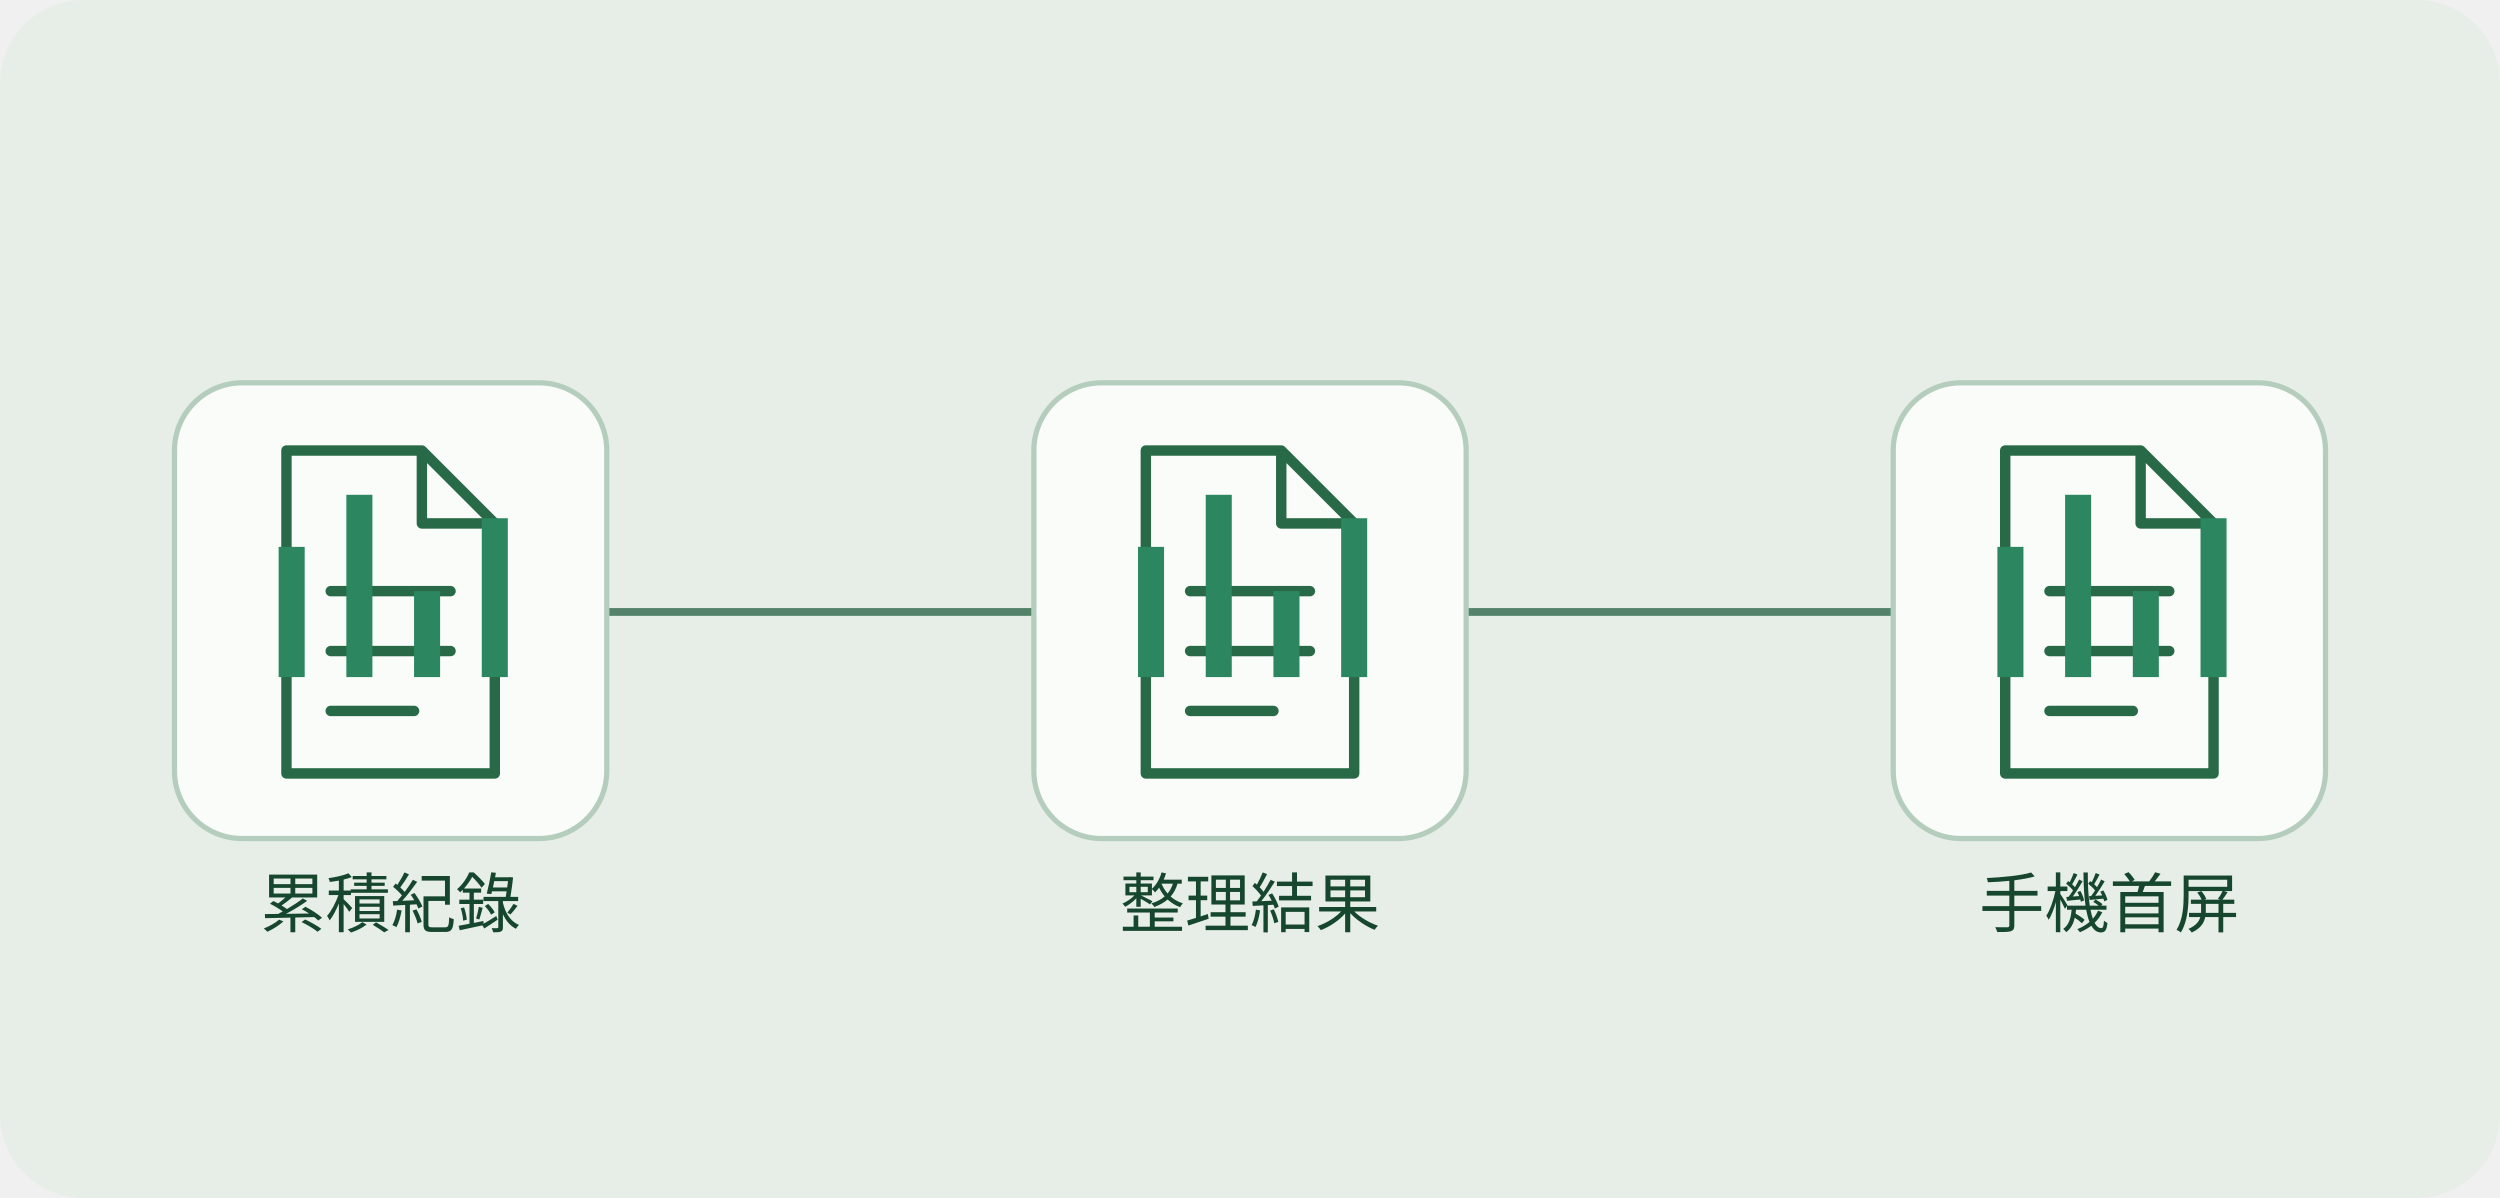
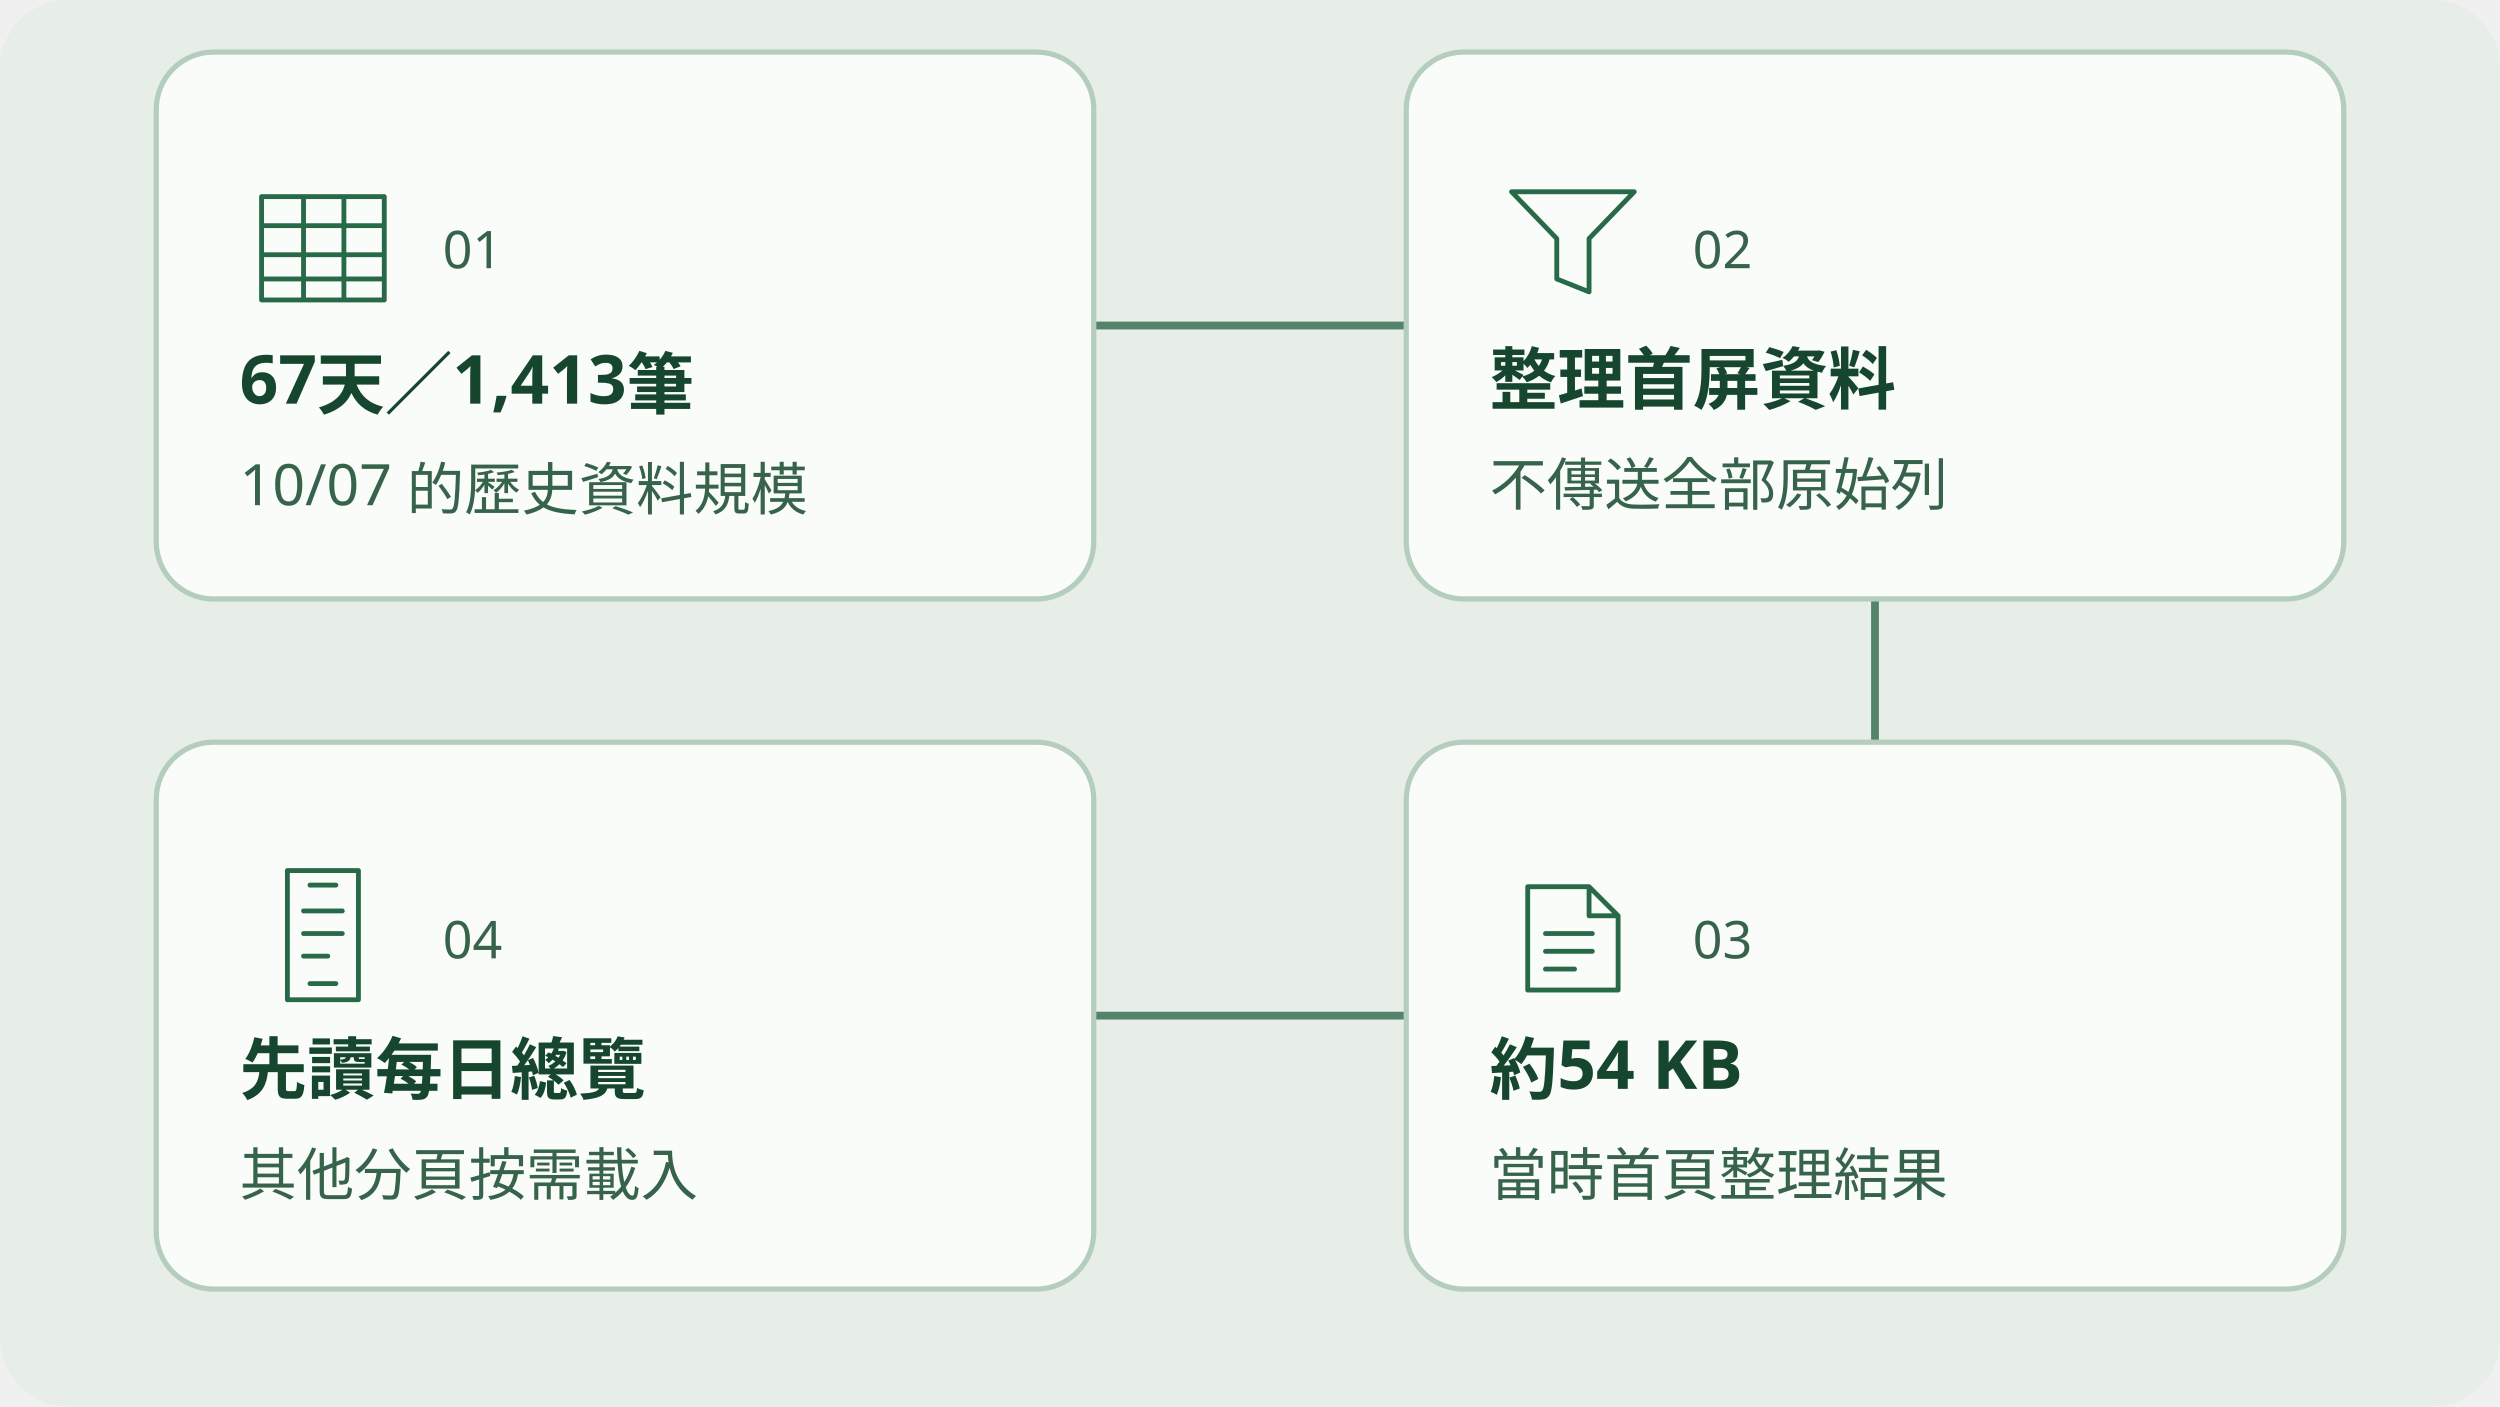
- <svg xmlns="http://www.w3.org/2000/svg" viewBox="0 0 960 460" role="img" aria-label="首屏只讀整理結果" class="book-art">
-   <rect width="960" height="460" rx="32" fill="#e6eee7" />
-   <path id="bk-3-path-0" data-book-path="0" d="M215 235 C280 235 350 235 415 235" fill="none" stroke="#54836a" stroke-width="3" />
-   <path id="bk-3-path-1" data-book-path="1" d="M545 235 C610 235 680 235 745 235" fill="none" stroke="#54836a" stroke-width="3" />
-   <g data-book-node="0" transform="translate(150,235)">
-     <rect class="bk-node-bg" x="-83" y="-88" width="166" height="175" rx="26" fill="#f9fcf9" stroke="#b4cdbc" stroke-width="2" />
-     <g fill="none" stroke="#286947" stroke-width="4" stroke-linecap="round" stroke-linejoin="round">
-       <path d="M-40-62H12L40-34V62H-40Z M12-62v28h28M-23-8H23M-23 15H23M-23 38H9" />
+ <svg xmlns="http://www.w3.org/2000/svg" class="book-art" role="img" aria-label="首屏只讀整理結果" viewBox="0 0 960 540">
+   <rect width="960" height="540" rx="26" fill="#e6eee7" />
+   <path d="M420 125H540" data-book-path="0" fill="none" stroke="#54836a" stroke-width="3" />
+   <path d="M720 230V285" data-book-path="1" fill="none" stroke="#54836a" stroke-width="3" />
+   <path d="M540 390H420" data-book-path="2" fill="none" stroke="#54836a" stroke-width="3" />
+   <g data-book-node="0" transform="translate(240,125)">
+     <rect class="bk-node-bg" x="-180" y="-105" width="360" height="210" rx="22" fill="#f9fcf9" stroke="#b4cdbc" stroke-width="2" />
+     <g transform="translate(-116,-34) scale(.62)" fill="none" stroke="#286947" stroke-width="3" stroke-linecap="round" stroke-linejoin="round">
+       <path d="M-38-25h76v64h-76zM-38-7h76M-38 11h76M-38 26h76M-12-25v64M13-25v64" />
    </g>
-     <path d="M-38 25V-25M-12 25V-45M14 25V-8M40 25V-36" stroke="#2c8760" stroke-width="10" />
-     <text class="bk-label" x="0" y="121" text-anchor="middle" fill="#16462e" font-size="25" font-family="system-ui,sans-serif">累積紀錄</text>
+     <text x="-70" y="-22" fill="#37634b" font-size="20" font-family="system-ui,sans-serif">01</text>
+     <text class="bk-label" x="-148" y="30" fill="#16462e" font-size="26" font-weight="600" font-family="system-ui,sans-serif">67天／1,413筆</text>
+     <text x="-148" y="69" fill="#37634b" font-size="22" font-family="system-ui,sans-serif">10/07 的歷史資料規模</text>
  </g>
-   <g data-book-node="1" transform="translate(480,235)">
-     <rect class="bk-node-bg" x="-83" y="-88" width="166" height="175" rx="26" fill="#f9fcf9" stroke="#b4cdbc" stroke-width="2" />
-     <g fill="none" stroke="#286947" stroke-width="4" stroke-linecap="round" stroke-linejoin="round">
-       <path d="M-40-62H12L40-34V62H-40Z M12-62v28h28M-23-8H23M-23 15H23M-23 38H9" />
+   <g data-book-node="1" transform="translate(720,125)">
+     <rect class="bk-node-bg" x="-180" y="-105" width="360" height="210" rx="22" fill="#f9fcf9" stroke="#b4cdbc" stroke-width="2" />
+     <g transform="translate(-116,-34) scale(.62)" fill="none" stroke="#286947" stroke-width="3" stroke-linecap="round" stroke-linejoin="round">
+       <path d="M-38-28h76L10 1v33l-20-8V1z" />
    </g>
-     <path d="M-38 25V-25M-12 25V-45M14 25V-8M40 25V-36" stroke="#2c8760" stroke-width="10" />
-     <text class="bk-label" x="0" y="121" text-anchor="middle" fill="#16462e" font-size="25" font-family="system-ui,sans-serif">整理結果</text>
+     <text x="-70" y="-22" fill="#37634b" font-size="20" font-family="system-ui,sans-serif">02</text>
+     <text class="bk-label" x="-148" y="30" fill="#16462e" font-size="26" font-weight="600" font-family="system-ui,sans-serif">整理首屏資料</text>
+     <text x="-148" y="69" fill="#37634b" font-size="22" font-family="system-ui,sans-serif">不傳送全部原始列</text>
  </g>
-   <g data-book-node="2" transform="translate(810,235)">
-     <rect class="bk-node-bg" x="-83" y="-88" width="166" height="175" rx="26" fill="#f9fcf9" stroke="#b4cdbc" stroke-width="2" />
-     <g fill="none" stroke="#286947" stroke-width="4" stroke-linecap="round" stroke-linejoin="round">
-       <path d="M-40-62H12L40-34V62H-40Z M12-62v28h28M-23-8H23M-23 15H23M-23 38H9" />
+   <g data-book-node="2" transform="translate(720,390)">
+     <rect class="bk-node-bg" x="-180" y="-105" width="360" height="210" rx="22" fill="#f9fcf9" stroke="#b4cdbc" stroke-width="2" />
+     <g transform="translate(-116,-34) scale(.62)" fill="none" stroke="#286947" stroke-width="3" stroke-linecap="round" stroke-linejoin="round">
+       <path d="M-28-25h38l18 18v46h-56zM10-25v18h18M-17 4h29M-17 15h29M-17 26h18" />
    </g>
-     <path d="M-38 25V-25M-12 25V-45M14 25V-8M40 25V-36" stroke="#2c8760" stroke-width="10" />
-     <text class="bk-label" x="0" y="121" text-anchor="middle" fill="#16462e" font-size="25" font-family="system-ui,sans-serif">手機首屏</text>
+     <text x="-70" y="-22" fill="#37634b" font-size="20" font-family="system-ui,sans-serif">03</text>
+     <text class="bk-label" x="-148" y="30" fill="#16462e" font-size="26" font-weight="600" font-family="system-ui,sans-serif">約54 KB</text>
+     <text x="-148" y="69" fill="#37634b" font-size="22" font-family="system-ui,sans-serif">當時首頁整理結果</text>
  </g>
-   <circle class="book-packet" r="10" fill="#bd5934" stroke="#fff" stroke-width="3" opacity="0" />
+   <g data-book-node="3" transform="translate(240,390)">
+     <rect class="bk-node-bg" x="-180" y="-105" width="360" height="210" rx="22" fill="#f9fcf9" stroke="#b4cdbc" stroke-width="2" />
+     <g transform="translate(-116,-34) scale(.62)" fill="none" stroke="#286947" stroke-width="3" stroke-linecap="round" stroke-linejoin="round">
+       <path d="M-22-35h44v80h-44zM-8-26h16M-8 35h16M-12-10h24M-12 4h24M-12 18h15" />
+     </g>
+     <text x="-70" y="-22" fill="#37634b" font-size="20" font-family="system-ui,sans-serif">04</text>
+     <text class="bk-label" x="-148" y="30" fill="#16462e" font-size="26" font-weight="600" font-family="system-ui,sans-serif">先讀每日總覽</text>
+     <text x="-148" y="69" fill="#37634b" font-size="22" font-family="system-ui,sans-serif">其他分頁按需載入</text>
+   </g>
+   <circle class="book-packet" r="9" fill="#bd5934" stroke="#fff" stroke-width="3" opacity="0" />
</svg>
